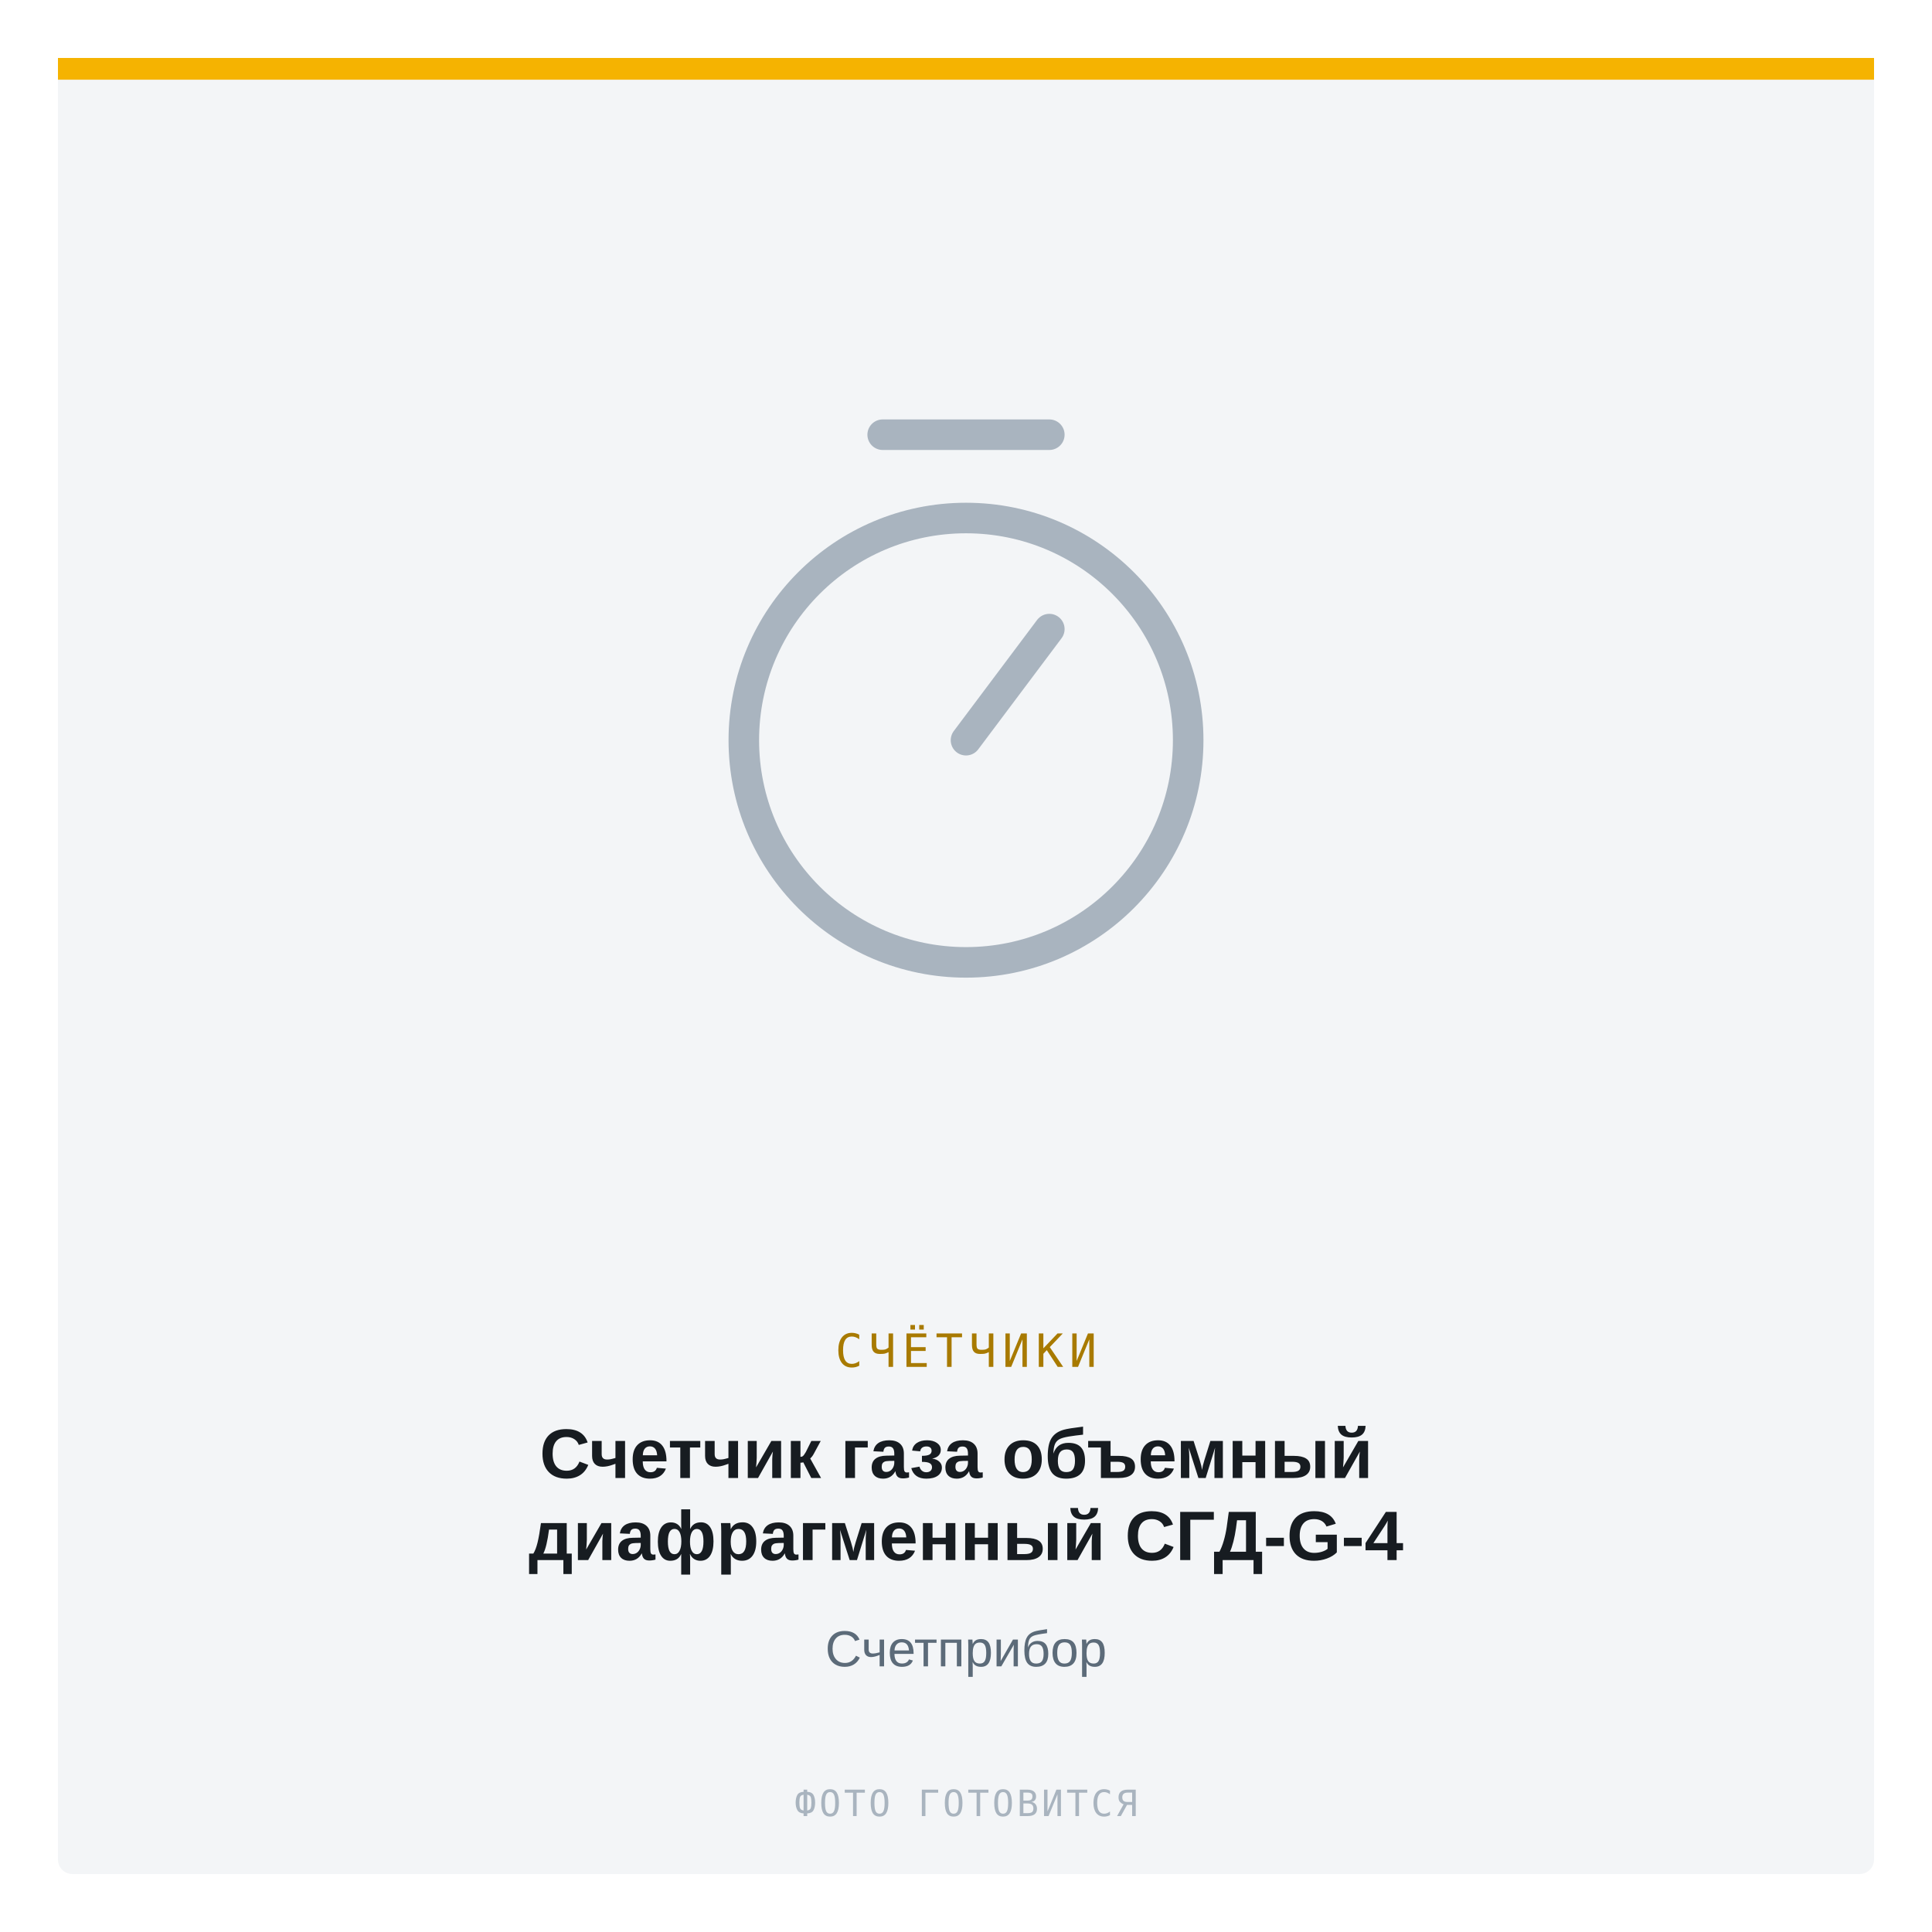
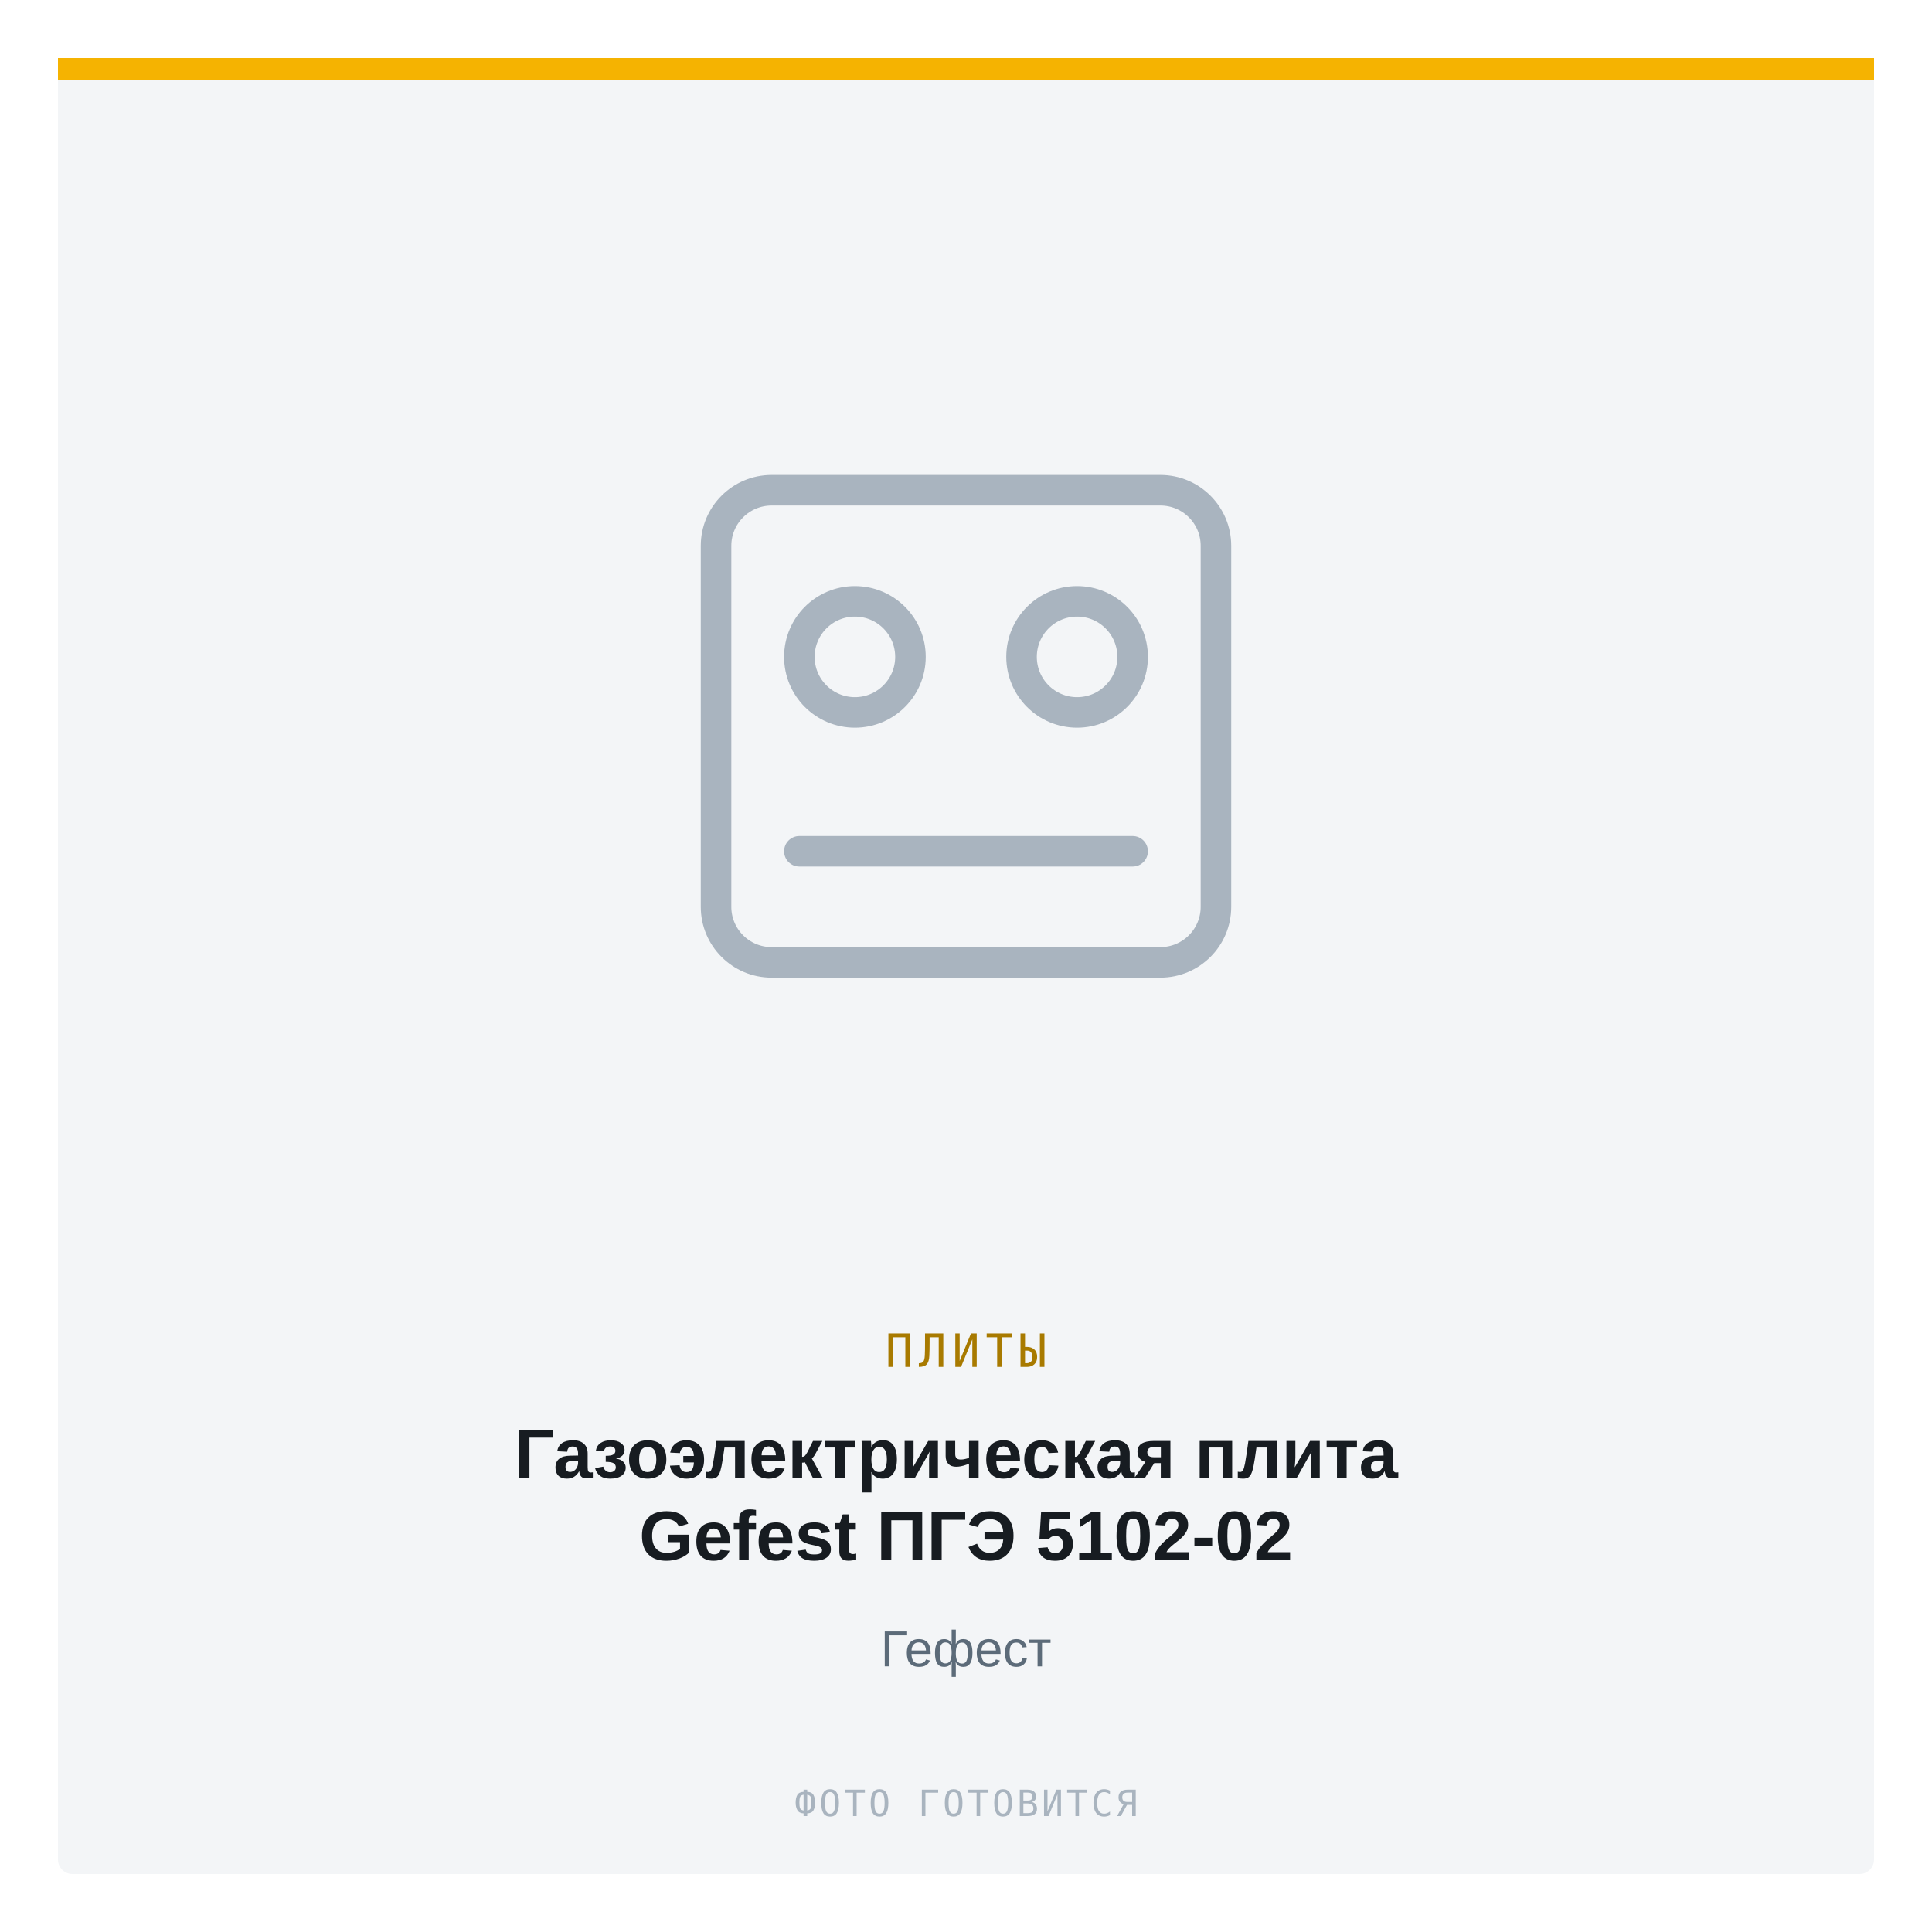
- <svg xmlns="http://www.w3.org/2000/svg" viewBox="0 0 800 800" width="800" height="800" role="img" aria-label="Счетчик газа объемный диафрагменный СГД-G-4">
+ <svg xmlns="http://www.w3.org/2000/svg" viewBox="0 0 800 800" width="800" height="800" role="img" aria-label="Газоэлектрическая плита Gefest ПГЭ 5102-02">
  <rect width="800" height="800" fill="#FFFFFF" />
  <rect x="24" y="24" width="752" height="752" rx="6" fill="#F3F5F7" />
  <rect x="24" y="24" width="752" height="9" rx="0" fill="#F5B301" />
  <g transform="translate(400 295) scale(11.5) translate(-12 -12)" fill="none" stroke="#A9B4BF" stroke-width="1.1" stroke-linecap="round" stroke-linejoin="round">
-     <circle cx="12" cy="13" r="8" />
-     <line x1="12" y1="13" x2="15" y2="9" />
-     <line x1="9" y1="2" x2="15" y2="2" />
+     <rect x="3" y="4" width="18" height="17" rx="2" />
+     <circle cx="8" cy="10" r="2" />
+     <circle cx="16" cy="10" r="2" />
+     <line x1="6" y1="17" x2="18" y2="17" />
  </g>
-   <text x="400" y="566" text-anchor="middle" font-family="'IBM Plex Mono', monospace" font-size="19" letter-spacing="2.4" fill="#A87A00">СЧЁТЧИКИ</text>
+   <text x="400" y="566" text-anchor="middle" font-family="'IBM Plex Mono', monospace" font-size="19" letter-spacing="2.4" fill="#A87A00">ПЛИТЫ</text>
  <text x="400" y="612" text-anchor="middle" font-family="'IBM Plex Sans', Arial, sans-serif" font-size="29" font-weight="700" fill="#171C21">
-     <tspan x="400" dy="0">Счетчик газа объемный</tspan>
-     <tspan x="400" dy="34">диафрагменный СГД-G-4</tspan>
+     <tspan x="400" dy="0">Газоэлектрическая плита</tspan>
+     <tspan x="400" dy="34">Gefest ПГЭ 5102-02</tspan>
  </text>
-   <text x="400" y="690" text-anchor="middle" font-family="'IBM Plex Sans', Arial, sans-serif" font-size="21" fill="#5C6B79">Счетприбор</text>
+   <text x="400" y="690" text-anchor="middle" font-family="'IBM Plex Sans', Arial, sans-serif" font-size="21" fill="#5C6B79">Гефест</text>
  <text x="400" y="752" text-anchor="middle" font-family="'IBM Plex Mono', monospace" font-size="15" letter-spacing="1.2" fill="#A9B4BF">ФОТО ГОТОВИТСЯ</text>
</svg>
